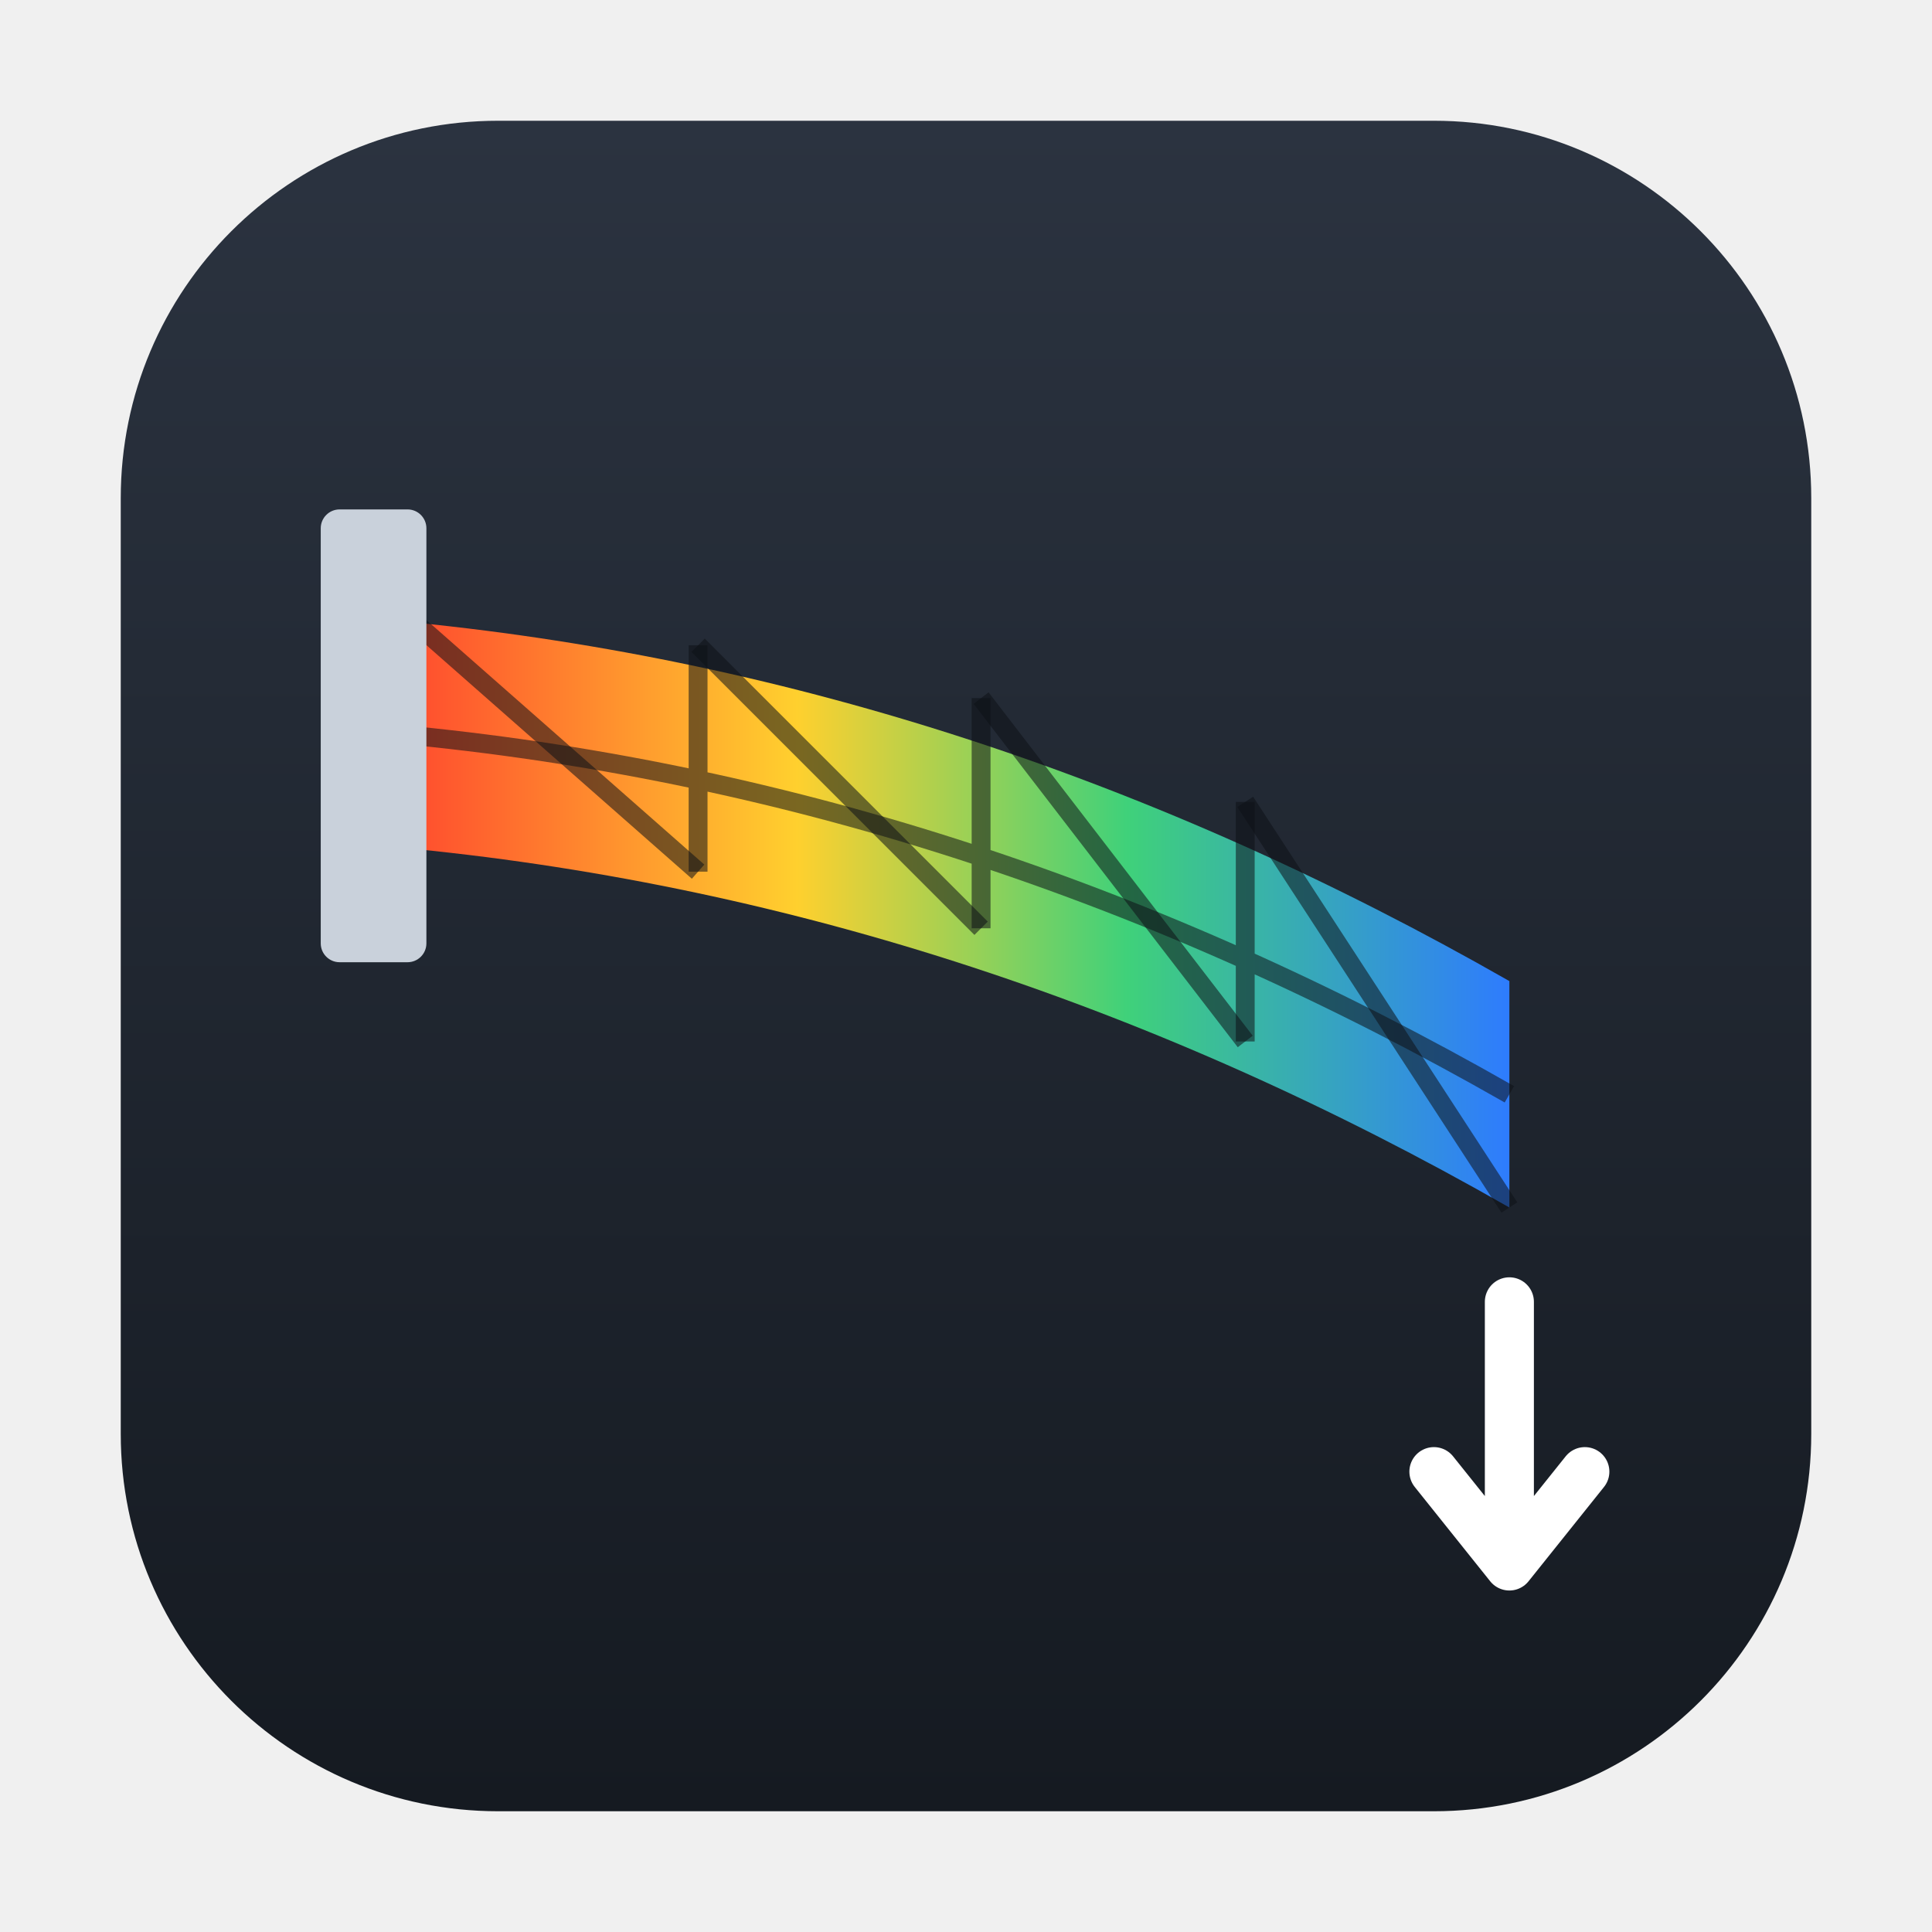
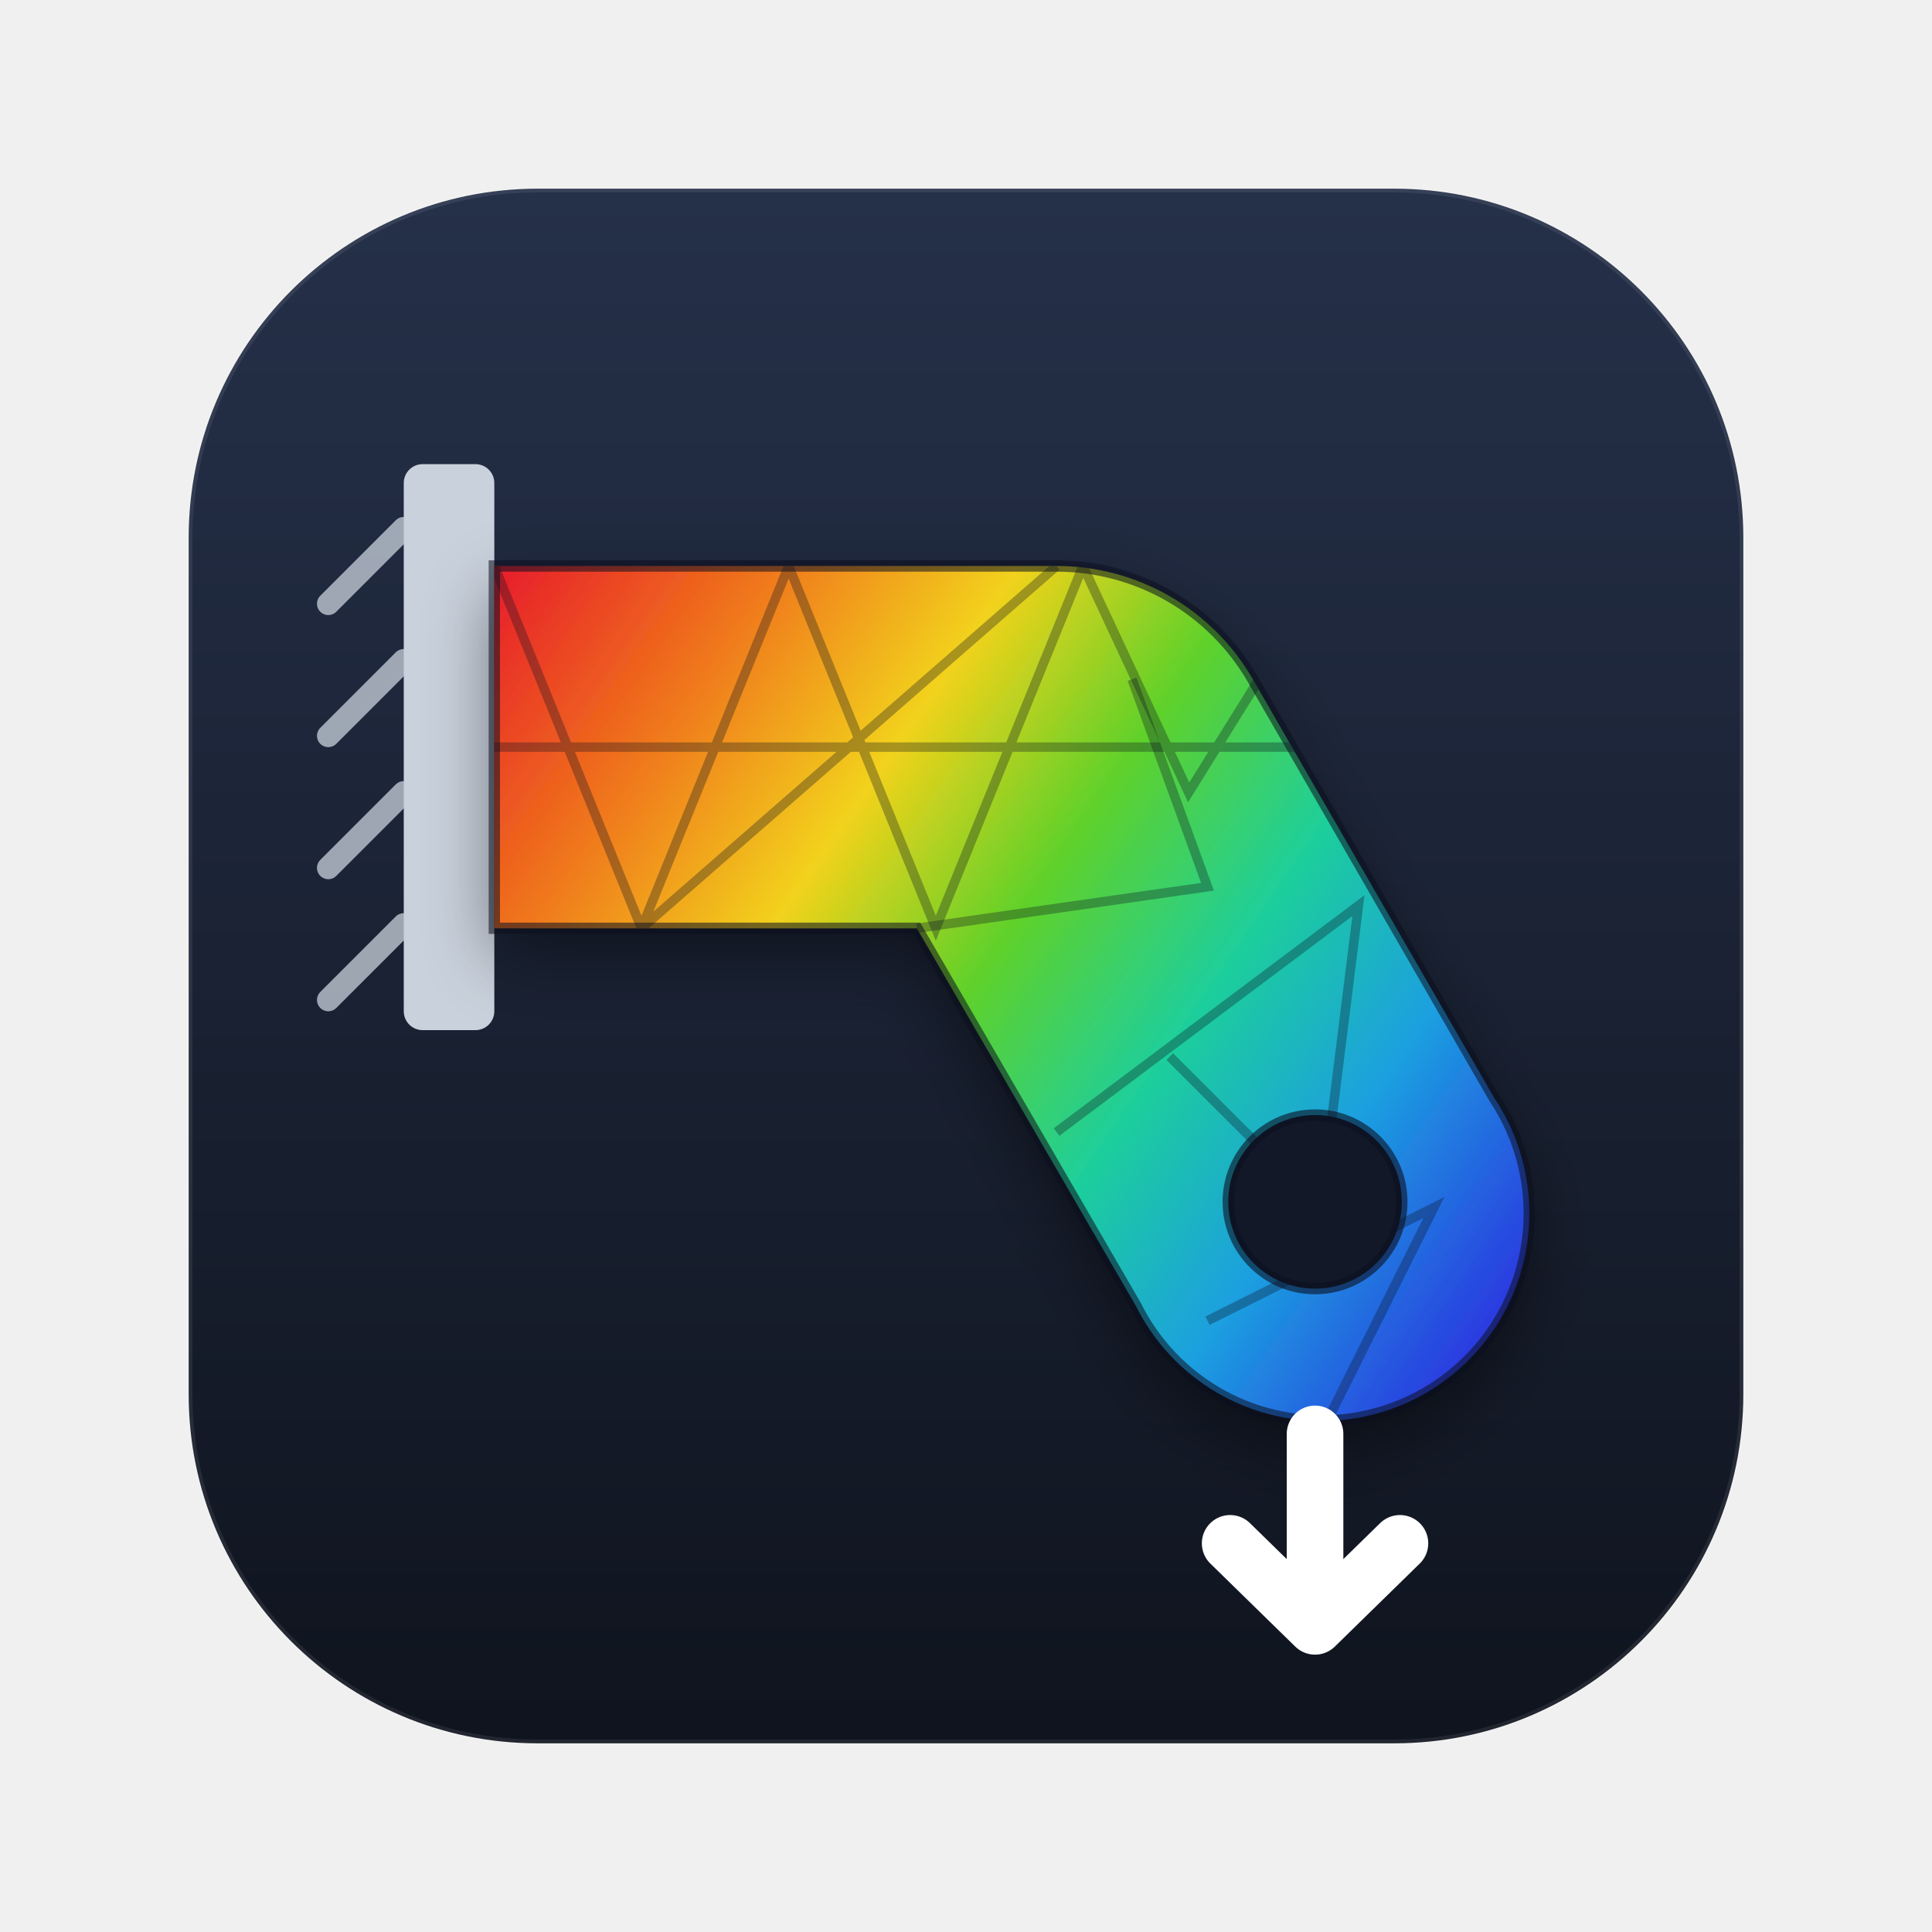
- <svg xmlns="http://www.w3.org/2000/svg" viewBox="0 0 1024 1024">
+ <svg xmlns="http://www.w3.org/2000/svg" viewBox="0 0 1024 1024" width="1024" height="1024">
  <defs>
    <linearGradient id="bg" x1="0" y1="0" x2="0" y2="1">
-       <stop offset="0" stop-color="#2b3340" />
-       <stop offset="1" stop-color="#151a21" />
+       <stop offset="0" stop-color="#253049" />
+       <stop offset="1" stop-color="#0f141e" />
    </linearGradient>
-     <linearGradient id="st" x1="0" y1="0" x2="1" y2="0">
-       <stop offset="0" stop-color="#ff4d2e" />
-       <stop offset="0.35" stop-color="#ffd02e" />
-       <stop offset="0.65" stop-color="#3fd17a" />
-       <stop offset="1" stop-color="#2e7bff" />
+     <linearGradient id="fem" gradientUnits="userSpaceOnUse" x1="250" y1="330" x2="790" y2="700">
+       <stop offset="0" stop-color="#e8212b" />
+       <stop offset="0.18" stop-color="#f07a1a" />
+       <stop offset="0.34" stop-color="#f2d21b" />
+       <stop offset="0.5" stop-color="#5fd12a" />
+       <stop offset="0.66" stop-color="#1fcf9a" />
+       <stop offset="0.82" stop-color="#1c9fe0" />
+       <stop offset="1" stop-color="#2a3ce0" />
    </linearGradient>
+     <clipPath id="part">
+       <path id="hebel" d="M262 300 H560 A120 120 0 0 1 664 360 L792 582 A110 110 0 1 1 602 692 L486 492 H262 Z" />
+     </clipPath>
+     <filter id="sh" x="-20%" y="-20%" width="140%" height="140%">
+       <feDropShadow dx="0" dy="14" stdDeviation="18" flood-color="#000" flood-opacity="0.45" />
+     </filter>
  </defs>
-   <rect x="64" y="64" width="896" height="896" rx="200" fill="url(#bg)" />
-   <path d="M220 330 Q520 360 800 520 L800 640 Q520 480 220 450 Z" fill="url(#st)" />
-   <g stroke="#0e1116" stroke-width="10" stroke-opacity="0.55" fill="none">
-     <path d="M370 342 L370 462 M520 370 L520 492 M660 425 L660 552 M220 390 Q520 420 800 580" />
-     <path d="M220 330 L370 462 M370 342 L520 492 M520 370 L660 552 M660 425 L800 640" />
+   <rect x="100" y="100" width="824" height="824" rx="185" fill="url(#bg)" />
+   <rect x="100.5" y="100.5" width="823" height="823" rx="184.5" fill="none" stroke="#ffffff" stroke-opacity="0.08" stroke-width="3" />
+   <rect x="214" y="246" width="48" height="300" rx="10" fill="#c9d1dc" />
+   <g stroke="#c9d1dc" stroke-width="12" stroke-linecap="round" opacity="0.75">
+     <path d="M214 280 l-40 40 M214 350 l-40 40 M214 420 l-40 40 M214 490 l-40 40" />
  </g>
-   <rect x="170" y="270" width="56" height="240" rx="10" fill="#c9d1db" />
-   <path d="M800 690 L800 820 M760 780 L800 830 L840 780" stroke="#ffffff" stroke-width="26" stroke-linecap="round" stroke-linejoin="round" fill="none" />
+   <g filter="url(#sh)">
+     <use href="#hebel" fill="url(#fem)" />
+   </g>
+   <g clip-path="url(#part)" stroke="#0b1020" stroke-opacity="0.32" stroke-width="5" fill="none">
+     <path d="M262 300 L340 492 L418 300 L496 492 L574 300 L630 420 L686 330 M262 396 H700 M340 492 L560 300" />
+     <path d="M486 492 L640 470 L600 360 M560 600 L720 480 L700 640 L620 560 M640 700 L760 640 L700 760" />
+   </g>
+   <use href="#hebel" fill="none" stroke="#0b1020" stroke-opacity="0.55" stroke-width="6" />
+   <circle cx="697" cy="637" r="46" fill="#121827" />
+   <circle cx="697" cy="637" r="46" fill="none" stroke="#0b1020" stroke-opacity="0.6" stroke-width="6" />
+   <g stroke="#ffffff" stroke-width="30" stroke-linecap="round" stroke-linejoin="round" fill="none">
+     <path d="M697 760 V858" />
+     <path d="M652 818 L697 862 L742 818" />
+   </g>
</svg>
